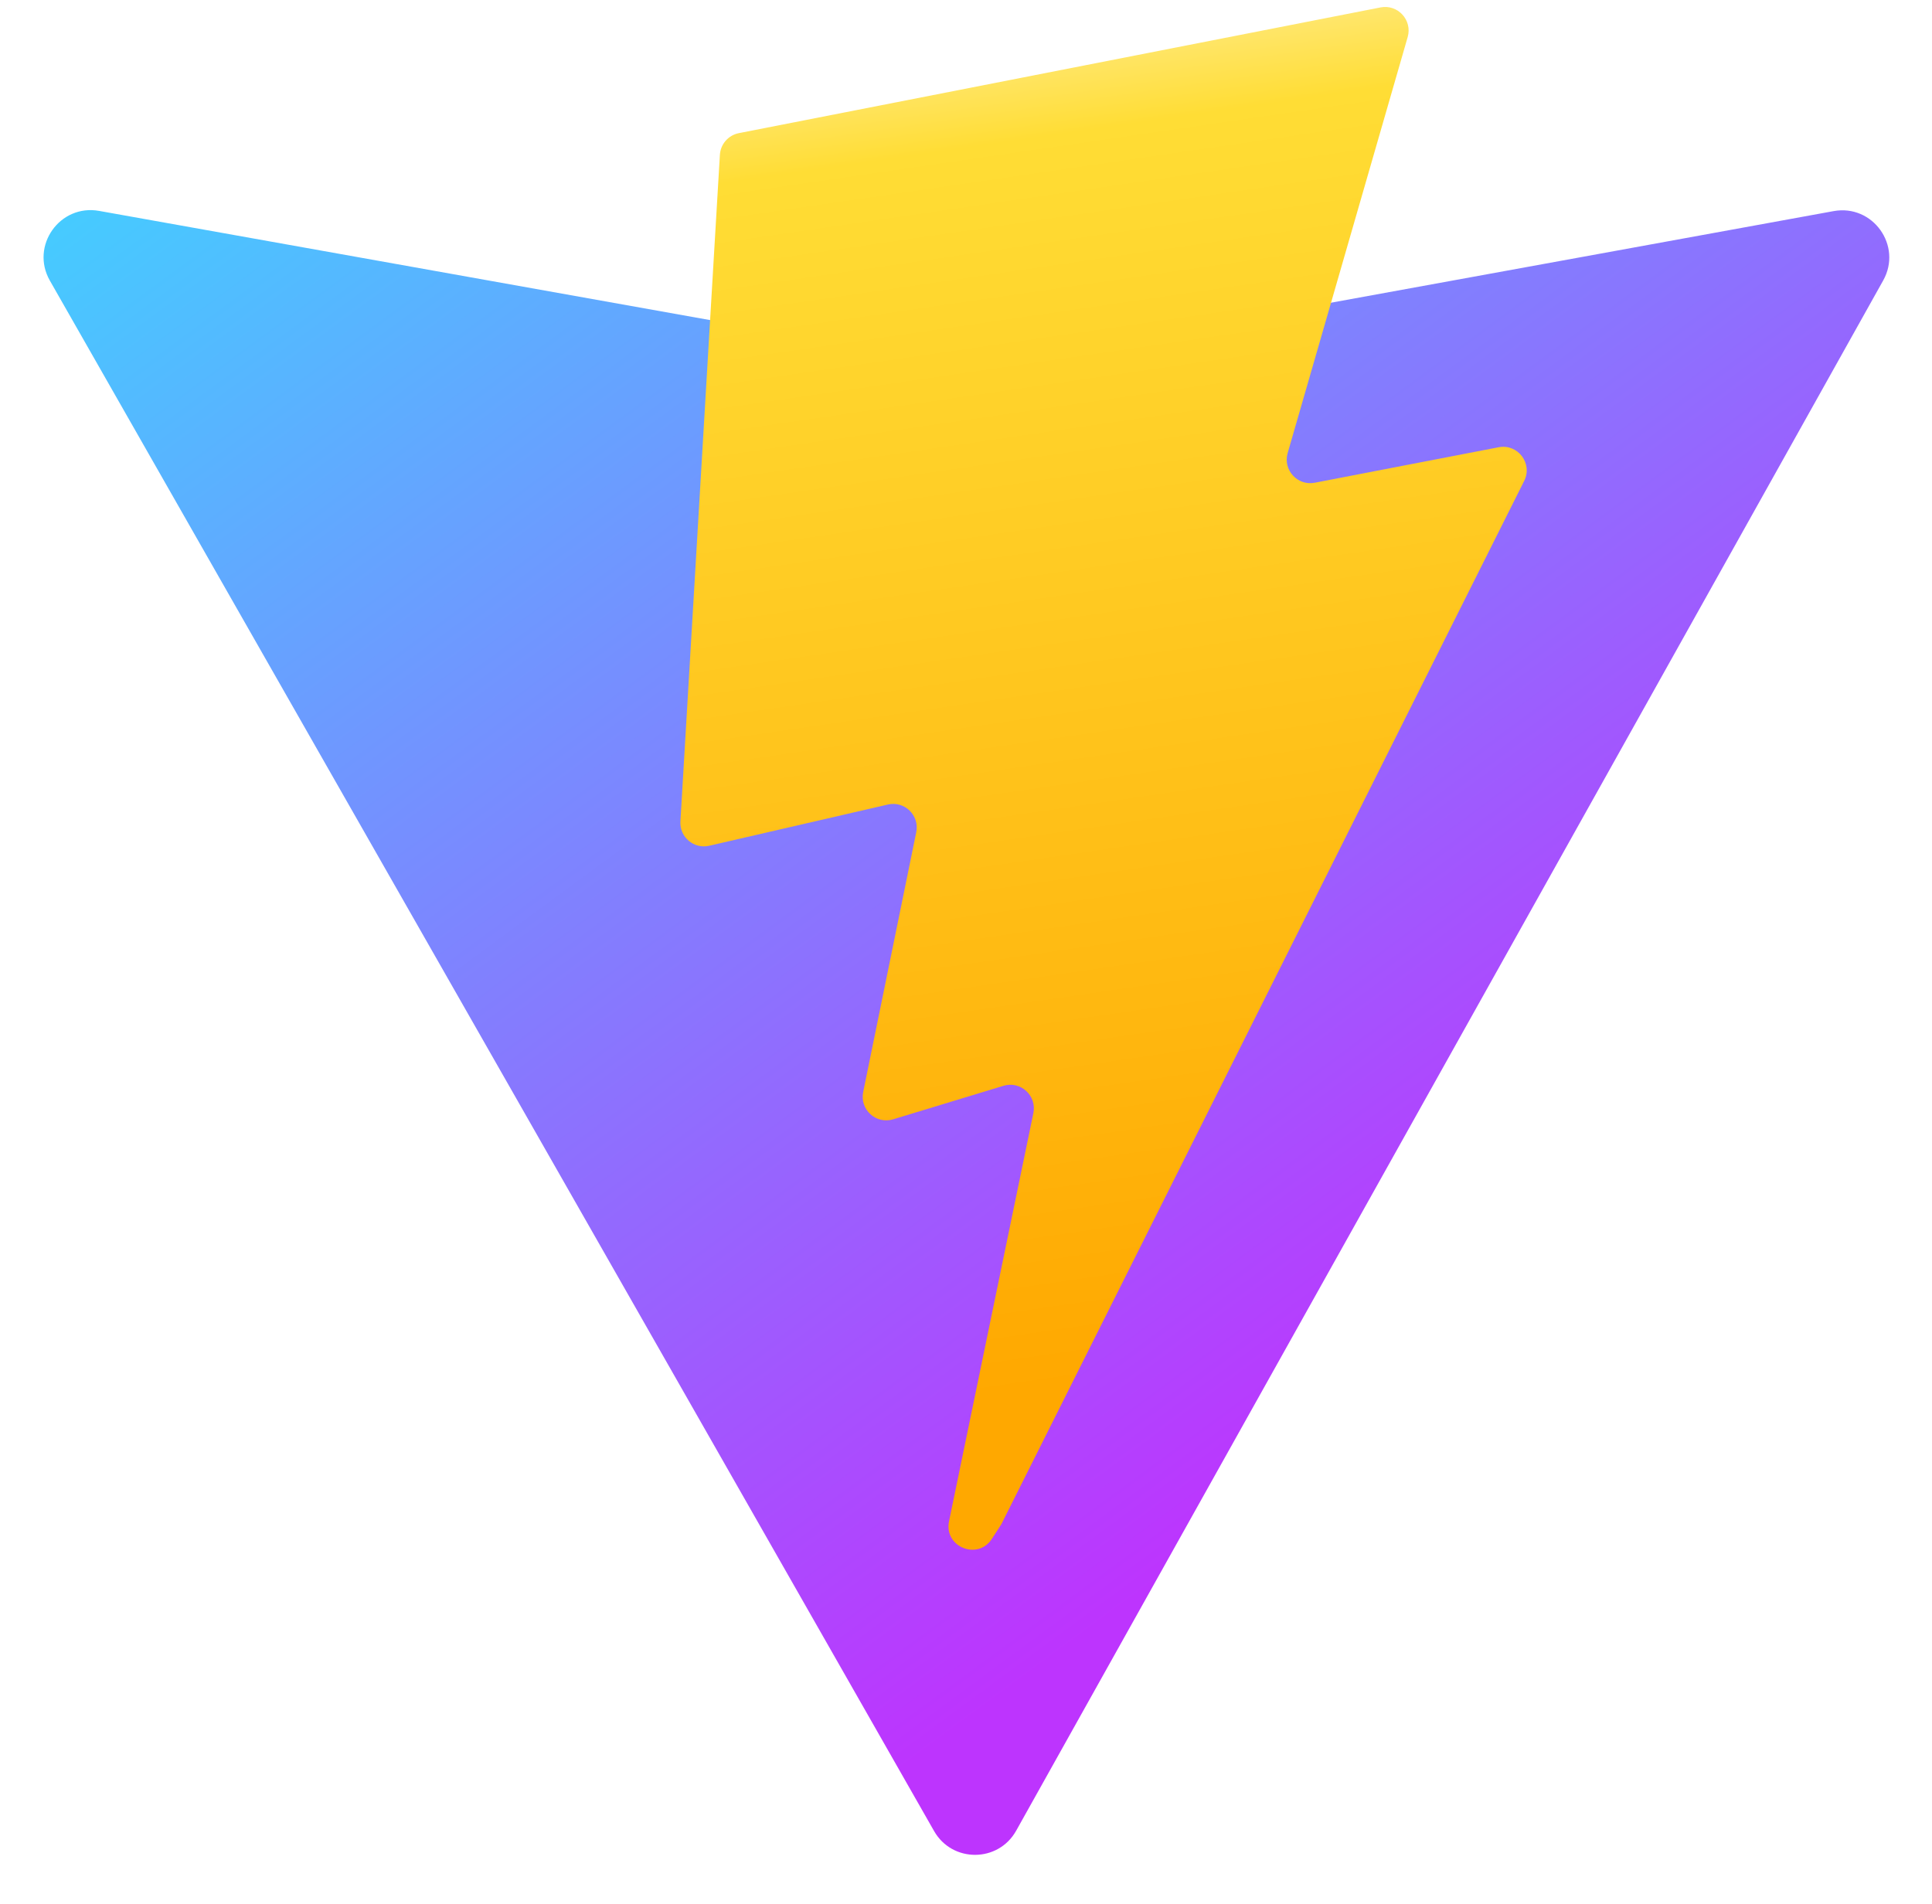
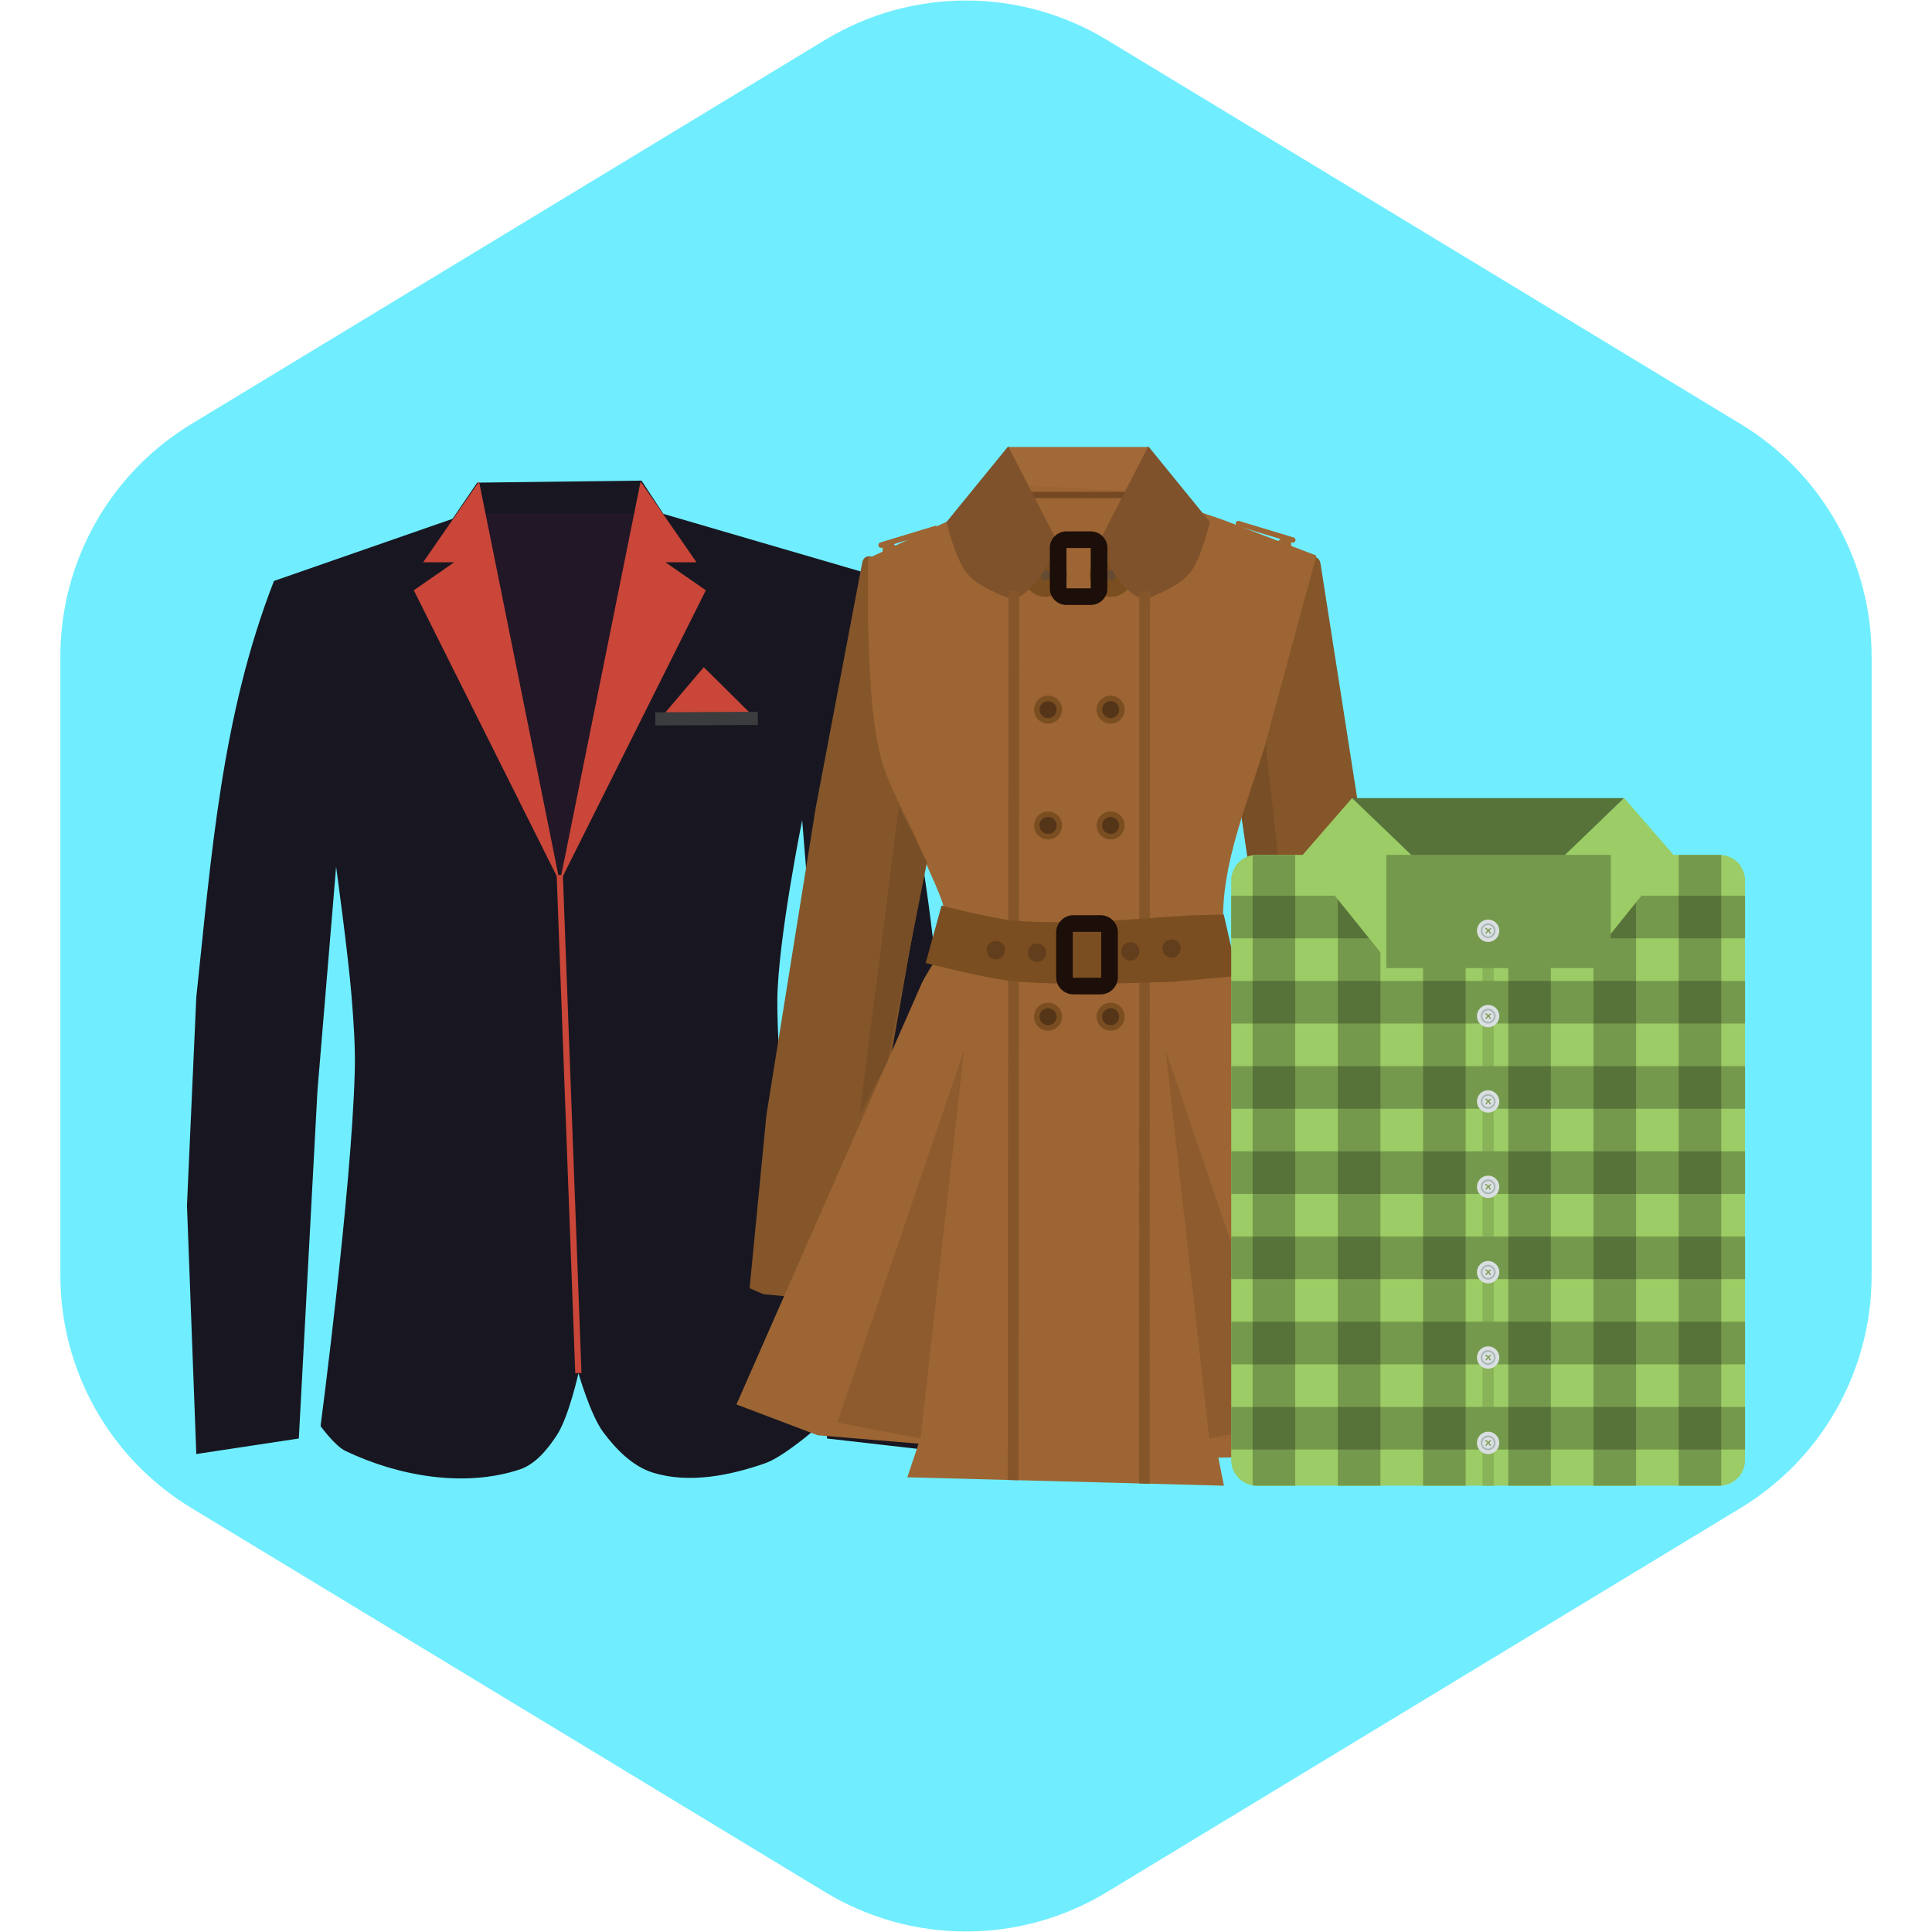
- <svg xmlns="http://www.w3.org/2000/svg" width="410" height="404" viewBox="0 0 410 404" fill="none">
-   <path d="M399.641 59.525L215.643 388.545C211.844 395.338 202.084 395.378 198.228 388.618L10.582 59.556C6.381 52.19 12.68 43.267 21.028 44.759L205.223 77.682C206.398 77.892 207.601 77.89 208.776 77.676L389.119 44.806C397.439 43.289 403.768 52.143 399.641 59.525Z" fill="url(#paint0_linear)" />
-   <path d="M292.965 1.574L156.801 28.255C154.563 28.694 152.906 30.59 152.771 32.866L144.395 174.33C144.198 177.662 147.258 180.248 150.51 179.498L188.42 170.749C191.967 169.931 195.172 173.055 194.443 176.622L183.18 231.775C182.422 235.487 185.907 238.661 189.532 237.56L212.947 230.446C216.577 229.344 220.065 232.527 219.297 236.242L201.398 322.875C200.278 328.294 207.486 331.249 210.492 326.603L212.5 323.5L323.454 102.072C325.312 98.365 322.108 94.137 318.036 94.923L279.014 102.454C275.347 103.161 272.227 99.746 273.262 96.158L298.731 7.867C299.767 4.273 296.636 0.855 292.965 1.574Z" fill="url(#paint1_linear)" />
+ <svg xmlns="http://www.w3.org/2000/svg" xmlns:xlink="http://www.w3.org/1999/xlink" height="800" width="800" viewBox="-57.6 -57.6 595.2 595.2" fill="#000000" transform="matrix(1 0 0 1 0 0)" stroke="#000000" stroke-width=".005">
+   <style>.B{fill:#7b4e22}.C{fill:#75994c}.D{fill:#dadfe1}.E{fill:#abb7b7}.F{fill:#543518}</style>
+   <path fill="#70eeff" d="M283.375-45.324a83.7 83.7 0 0 0-86.75 0L1.325 73.046A83.7 83.7 0 0 0-39 144.619v190.762a83.7 83.7 0 0 0 40.325 71.573l195.3 118.37a83.7 83.7 0 0 0 86.75 0l195.3-118.37A83.7 83.7 0 0 0 519 335.381V144.619a83.7 83.7 0 0 0-40.325-71.573l-195.3-118.37z" stroke="none" />
+   <path d="M2.872 390.352l31.588-4.786 5.743-107.207 5.743-68.919s3.707 26.75 4.786 40.203c.613 7.64 1.166 15.312.957 22.973-.996 36.529-10.529 109.121-10.529 109.121s4.401 6.1 7.658 7.658c16.212 7.753 36.532 11.355 53.604 5.743 4.934-1.622 8.628-6.193 11.486-10.529 3.721-5.645 6.701-19.144 6.701-19.144s3.711 12.925 7.658 18.187 9.031 10.502 15.315 12.444c11.013 3.402 23.576.924 34.459-2.872 5.431-1.894 14.358-9.572 14.358-9.572 1.853-43.556-10.526-92.242-10.529-133.052.186-18.68 7.658-55.518 7.658-55.518l5.743 70.833 1.914 119.651 33.502 3.829 1.914-120.608c-1.653-51.476-12.98-100.552-24.887-150.282l-60.933-17.79-6.749-10.249-50.616.619-7.6 11.148-55.015 19.144c-16.16 41.459-19.264 84.52-23.93 128.266L0 313.775l2.872 76.577z" fill="#181721" />
+   <path d="M89.539 100.56h51.102l-7.445 66.556-17.598 44.785-17.26-40.742-8.799-70.599z" fill="#221727" />
+   <g fill="#ca4638">
+     <path d="M114.865 214.226l-44.989-89.977 12.444-8.615h-9.572l17.23-24.887 24.887 123.479z" />
+     <path d="M114.865 214.226l44.989-89.977-12.444-8.615h9.572l-17.23-24.887-24.887 123.479z" />
+     <path d="M113.891 211.984l1.913-.074 5.735 153.464-1.913.074-5.735-153.464zm33.205-49.77l12.117-14.271 15.64 15.495-27.757-1.224z" />
+   </g>
+   <path d="M144.271 161.837l31.587-.147.019 4.051-31.587.147-.019-4.051z" fill="#3b3c3d" />
+   <path d="M372.329 342.277l4.315-1.726-3.452-53.512-12.083-94.941-11.867-75.953c-2.903-18.58-89.726 91.385-25.246 71.637l15.536 108.75 18.125 46.607 14.672-.862zm-194.741-1.16l-4.257-1.865 5.188-53.372 15.159-94.498 14.327-75.527c3.505-18.476 86.712 94.25 22.906 72.419l-19.058 108.188-19.629 45.994-14.636-1.339z" fill="#85562a" />
+   <path d="M253.003 80.111h43.155l5.179 14.457-49.196 2.589.862-17.046z" fill="#a16938" />
+   <path d="M169.283 375.075l56.964-129.464c2.513-5.502 7.333-10.366 7.768-16.399.563-7.806-4.232-15.085-6.905-22.44-4.051-11.149-11.126-21.243-13.809-32.798-4.499-19.369-3.452-59.554-3.452-59.554l25.893-12.083 21.577-10.357 35.387 1.726 25.893 8.631 29.345 11.22-13.81 50.923c-5.416 22.03-16.857 43.878-14.673 66.458.695 7.182 5.615 13.296 8.631 19.851 18.985 41.263 59.554 122.56 59.554 122.56l-31.071 17.262-38.839.863 1.726 8.631-97.53-2.589 3.452-10.357-31.071-2.589-25.03-9.495z" fill="#9d6533" />
+   <path d="M314.917 385.55l25.633-4.883-39.06-114.736 13.427 119.619z" fill="#8e5b2e" />
+   <path d="M258.397 93.921h33.877v1.942h-33.877v-1.942z" fill="#754824" />
+   <path d="M264.439 112.937c-3.649 0-6.662 3.013-6.662 6.662s3.013 6.66 6.662 6.66 6.66-3.012 6.66-6.66-3.011-6.662-6.66-6.662z" class="B" />
+   <path d="M264.439 118.06c.88 0 1.537.659 1.537 1.539s-.657 1.537-1.537 1.537-1.539-.657-1.539-1.537a1.5 1.5 0 0 1 1.539-1.539z" fill="#654b32" />
+   <path d="M234.015 103.199l18.988-23.304 15.536 30.208s-6.355 14.15-12.946 16.399c-2.245.766-4.746-.742-6.905-1.726-3.195-1.457-6.463-3.279-8.631-6.042-3.431-4.37-6.042-15.535-6.042-15.535h0z" fill="#7f522b" />
+   <path d="M284.748 112.937c-3.649 0-6.66 3.013-6.66 6.662s3.012 6.66 6.66 6.66 6.662-3.012 6.662-6.66-3.013-6.662-6.662-6.662z" class="B" />
+   <path d="M284.748 118.06a1.5 1.5 0 0 1 1.539 1.539c0 .88-.659 1.537-1.539 1.537s-1.537-.657-1.537-1.537.657-1.539 1.537-1.539z" fill="#654b32" />
+   <path d="M315.146 103.199l-18.988-23.304-15.536 30.208s6.355 14.15 12.946 16.399c2.245.766 4.746-.742 6.905-1.726 3.195-1.457 6.463-3.279 8.631-6.042 3.431-4.37 6.042-15.535 6.042-15.535z" fill="#7f522b" />
+   <path d="M270.863 106.111a5.09 5.09 0 0 0-5.039 5.039v12.58a5.09 5.09 0 0 0 5.039 5.039h7.65a5.09 5.09 0 0 0 5.039-5.039v-12.58a5.09 5.09 0 0 0-5.039-5.039h-7.65zm.084 5.125h7.482v12.41h-7.482v-12.41z" fill="#1c0e09" />
+   <path d="M253.096 124.561v1l-.25 272.775 3.295.088.25-273.863h-3.295zm40.281 0v1l-.06 273.85 3.295.088.06-274.938h-3.295z" fill="#85562a" />
+   <path d="M232.464 221.379s14.424 3.769 21.807 4.577c9.128.999 27.546.305 27.546.305l26.685-1.831 10.904-.305 4.304 18.919-19.798 1.831-21.52.61s-19.385.247-28.98-.916c-8.737-1.058-25.824-5.493-25.824-5.493l4.876-17.697z" class="B" />
+   <path d="M273.055 224.355c-2.882 0-5.283 2.401-5.283 5.283v13.818c0 2.882 2.401 5.283 5.283 5.283h8.447c2.882 0 5.281-2.401 5.281-5.283v-13.818c0-2.882-2.399-5.283-5.281-5.283h-8.447zm0 5.125h8.447c.133 0 .158.026.158.158v13.818c0 .133-.026.16-.158.16h-8.447c-.132 0-.16-.028-.16-.16v-13.818c0-.133.027-.158.16-.158z" fill="#1c0e09" />
+   <path d="M225.983 385.55l-25.633-4.883 39.059-114.737-13.426 119.62z" fill="#8e5b2e" />
+   <g fill="#633e1c">
+     <use xlink:href="#B" />
+     <use xlink:href="#B" x="12.694" y="0.772" />
+     <path d="M293.454 235.313a2.84 2.84 0 1 1-5.667.389h0a2.84 2.84 0 1 1 5.667-.389h0zm12.688-.871a2.84 2.84 0 1 1-5.667.389h0a2.84 2.84 0 1 1 5.667-.389h0z" />
+   </g>
+   <g fill="#9d6533">
+     <use xlink:href="#C" />
+     <use xlink:href="#D" />
+     <use xlink:href="#C" />
+     <use xlink:href="#D" />
+     <path d="M340.948 107.989l-16.823-5.094a.81.81 0 1 0-.473 1.556l16.823 5.094a.81.81 0 1 0 .473-1.556z" />
+     <path d="M338.657 108.324h-1.061c-.842 0-1.519.678-1.519 1.519v.791c0 .842.678 1.519 1.519 1.519h1.061c.842 0 1.519-.678 1.519-1.519v-.791c0-.842-.678-1.519-1.519-1.519z" />
+   </g>
+   <path d="M345.624 291.88l-13.298-120.201-7.4 22.612 12.066 77.165 8.632 20.424z" fill="#784e26" />
+   <path d="M329.582 205.771h142.539a7.86 7.86 0 0 1 7.878 7.878v178.577a7.86 7.86 0 0 1-7.878 7.878H329.582a7.86 7.86 0 0 1-7.878-7.878V213.649a7.86 7.86 0 0 1 7.878-7.878z" fill="#9ccc65" />
+   <path d="M399.121 227.549v172.555h3.463V227.549h-3.463z" fill="#89b358" />
+   <g class="C">
+     <use xlink:href="#E" />
+     <use xlink:href="#E" y="26.25" />
+     <use xlink:href="#E" y="52.5" />
+     <use xlink:href="#E" y="78.75" />
+     <use xlink:href="#E" y="105" />
+     <use xlink:href="#E" y="131.25" />
+     <use xlink:href="#E" y="157.5" />
+     <path d="M329.582 205.772c-.436 0-.859.042-1.275.109v194.113c.416.067.84.109 1.275.109h11.85V205.772h-11.85z" />
+     <use xlink:href="#F" />
+     <use xlink:href="#F" x="26.25" />
+     <use xlink:href="#F" x="52.5" />
+     <use xlink:href="#F" x="78.75" />
+     <path d="M459.557 205.772v194.332h12.564l.561-.027V205.799l-.561-.027h-12.564z" />
+   </g>
+   <path d="M358.729 188.269h84.047l-41.701 40.54-42.346-40.54z" fill="#587339" />
+   <use xlink:href="#G" class="D" />
+   <use xlink:href="#H" class="E" />
+   <g class="C">
+     <use xlink:href="#I" />
+     <use xlink:href="#J" />
+   </g>
+   <use xlink:href="#G" y="-26.297" class="D" />
+   <use xlink:href="#H" y="-26.297" class="E" />
+   <g class="C">
+     <use xlink:href="#I" y="-26.297" />
+     <use xlink:href="#J" y="-26.297" />
+   </g>
+   <use xlink:href="#G" y="78.89" class="D" />
+   <use xlink:href="#K" class="E" />
+   <g class="C">
+     <use xlink:href="#L" />
+     <use xlink:href="#M" />
+   </g>
+   <use xlink:href="#G" y="52.594" class="D" />
+   <use xlink:href="#K" y="-26.297" class="E" />
+   <g class="C">
+     <use xlink:href="#L" y="-26.297" />
+     <use xlink:href="#M" y="-26.297" />
+   </g>
+   <use xlink:href="#G" y="26.297" class="D" />
+   <use xlink:href="#H" y="26.297" class="E" />
+   <g class="C">
+     <path d="M400.133 307.132c-.097-.002-.177.075-.179.172-.001.062.03.12.083.152 0 0 .539.365.727.557.218.223.617.844.617.844.052.082.161.106.242.053s.105-.159.054-.241c0 0-.376-.607-.662-.9-.257-.263-.785-.605-.785-.605-.028-.021-.062-.031-.097-.032h0z" />
+     <path d="M401.582 307.21c-.034.002-.066.013-.094.033 0 0-.468.314-.701.541-.285.278-.697.857-.697.857-.062.074-.052.185.022.247s.185.052.247-.022c.005-.006.01-.013.015-.02 0 0 .43-.589.658-.811.176-.171.656-.504.656-.504.081-.052.105-.161.052-.242-.034-.052-.095-.083-.158-.079h0z" />
+   </g>
+   <use xlink:href="#G" y="105.187" class="D" />
+   <use xlink:href="#K" y="26.297" class="E" />
+   <g class="C">
+     <use xlink:href="#L" y="26.297" />
+     <path d="M401.582 386.101c-.034.001-.066.012-.094.031 0 0-.468.315-.701.543-.285.278-.697.857-.697.857-.062.074-.052.185.022.247s.185.052.247-.022c.005-.006.01-.013.015-.02 0 0 .43-.589.658-.811.176-.171.656-.506.656-.506.08-.054.101-.163.047-.243-.034-.05-.092-.079-.153-.076h0z" />
+   </g>
+   <use xlink:href="#N" class="B" />
+   <use xlink:href="#O" class="F" />
+   <use xlink:href="#N" x="19.276" class="B" />
+   <use xlink:href="#O" x="19.276" class="F" />
+   <use xlink:href="#N" y="-35.678" class="B" />
+   <use xlink:href="#O" y="-35.678" class="F" />
+   <use xlink:href="#N" x="19.276" y="-35.678" class="B" />
+   <use xlink:href="#O" x="19.276" y="-35.678" class="F" />
+   <use xlink:href="#N" y="58.918" class="B" />
+   <use xlink:href="#O" y="58.918" class="F" />
+   <use xlink:href="#N" x="19.276" y="58.918" class="B" />
+   <use xlink:href="#O" x="19.276" y="58.918" class="F" />
+   <path d="M207.259 285.703l12.083-94.941 8.631 17.262-12.083 61.28-8.631 16.399z" fill="#784e26" />
+   <g fill="#587339">
+     <use xlink:href="#P" />
+     <use xlink:href="#P" x="26.25" />
+     <use xlink:href="#P" x="52.5" />
+     <use xlink:href="#P" x="78.75" />
+     <use xlink:href="#P" x="105" />
+     <use xlink:href="#P" x="131.25" />
+     <use xlink:href="#P" y="-26.25" />
+     <use xlink:href="#P" x="26.25" y="-26.25" />
+     <use xlink:href="#P" x="52.5" y="-26.25" />
+     <use xlink:href="#P" x="78.75" y="-26.25" />
+     <use xlink:href="#P" x="105" y="-26.25" />
+     <use xlink:href="#P" x="131.25" y="-26.25" />
+     <use xlink:href="#P" y="-52.5" />
+     <use xlink:href="#P" x="26.25" y="-52.5" />
+     <use xlink:href="#P" x="52.5" y="-52.5" />
+     <use xlink:href="#P" x="78.75" y="-52.5" />
+     <use xlink:href="#P" x="105" y="-52.5" />
+     <use xlink:href="#P" x="131.25" y="-52.5" />
+     <use xlink:href="#P" y="-78.75" />
+     <use xlink:href="#P" x="26.25" y="-78.75" />
+     <use xlink:href="#P" x="52.5" y="-78.75" />
+     <use xlink:href="#P" x="78.75" y="-78.75" />
+     <use xlink:href="#P" x="105" y="-78.75" />
+     <use xlink:href="#P" x="131.25" y="-78.75" />
+     <use xlink:href="#P" y="-105" />
+     <use xlink:href="#P" x="26.25" y="-105" />
+     <use xlink:href="#P" x="52.5" y="-105" />
+     <use xlink:href="#P" x="78.75" y="-105" />
+     <use xlink:href="#P" x="105" y="-105" />
+     <use xlink:href="#P" x="131.25" y="-105" />
+     <use xlink:href="#P" y="-131.25" />
+     <use xlink:href="#P" x="26.25" y="-131.25" />
+     <use xlink:href="#P" x="52.5" y="-131.25" />
+     <use xlink:href="#P" x="78.75" y="-131.25" />
+     <use xlink:href="#P" x="105" y="-131.25" />
+     <use xlink:href="#P" x="131.25" y="-131.25" />
+     <use xlink:href="#P" y="-157.5" />
+     <use xlink:href="#P" x="26.25" y="-157.5" />
+     <use xlink:href="#P" x="52.5" y="-157.5" />
+     <use xlink:href="#P" x="78.75" y="-157.5" />
+     <use xlink:href="#P" x="105" y="-157.5" />
+     <use xlink:href="#P" x="131.25" y="-157.5" />
+   </g>
+   <path d="M458.091 205.89l-15.317-17.621-28.86 27.715 18.697 21.584 25.48-31.678zm-114.477 0l15.316-17.621 28.86 27.715-18.697 21.584-25.479-31.678z" fill="#9ccc65" />
+   <path d="M369.489 205.765h69.158v34.883h-69.158v-34.883z" class="C" />
+   <use xlink:href="#G" y="-52.593" class="D" />
+   <path d="M400.852 226.849a2.29 2.29 0 0 0-2.289 2.287c0 1.261 1.028 2.289 2.289 2.289s2.289-1.028 2.289-2.289-1.029-2.287-2.289-2.287zm0 .525a1.76 1.76 0 1 1 0 3.526 1.76 1.76 0 0 1-1.762-1.764c0-.977.785-1.762 1.762-1.762z" class="E" />
+   <g class="C">
+     <path d="M400.115 228.243c-.096.009-.167.094-.158.191.005.054.035.102.08.132a7.11 7.11 0 0 0 .727.559c.218.223.617.842.617.842.047.085.154.115.238.068s.115-.154.068-.238c-.009-.015-.385-.624-.671-.917-.257-.263-.785-.605-.785-.605-.034-.025-.075-.036-.116-.032h0z" />
+     <path d="M401.582 228.32c-.034.002-.066.013-.094.033 0 0-.468.314-.701.541-.285.278-.697.857-.697.857-.062.074-.052.185.022.247s.185.052.247-.022c.005-.006.01-.013.015-.02 0 0 .43-.589.658-.811.176-.171.656-.504.656-.504.081-.052.105-.161.052-.242-.034-.053-.095-.083-.158-.079h0z" />
+   </g>
  <defs>
-     <linearGradient id="paint0_linear" x1="6" y1="33" x2="235" y2="344" gradientUnits="userSpaceOnUse">
-       <stop stop-color="#41D1FF" />
-       <stop offset="1" stop-color="#BD34FE" />
-     </linearGradient>
-     <linearGradient id="paint1_linear" x1="194.651" y1="8.818" x2="236.076" y2="292.989" gradientUnits="userSpaceOnUse">
-       <stop stop-color="#FFEA83" />
-       <stop offset="0.083" stop-color="#FFDD35" />
-       <stop offset="1" stop-color="#FFA800" />
-     </linearGradient>
+     <path id="B" d="M252.024 235.29a2.84 2.84 0 0 1-3.007 2.662 2.84 2.84 0 0 1-2.662-3.007h0a2.84 2.84 0 0 1 3.007-2.662h0a2.84 2.84 0 0 1 2.662 3.007h0 0z" />
+     <path id="C" d="M213.607 109.553l16.823-5.094a.81.81 0 1 1 .473 1.556l-16.823 5.094a.81.81 0 1 1-.473-1.556z" />
+     <path id="D" d="M215.899 109.888h1.061c.842 0 1.519.678 1.519 1.519v.791c0 .842-.678 1.519-1.519 1.519h-1.061c-.842 0-1.519-.678-1.519-1.519v-.791c0-.841.677-1.519 1.519-1.519h0z" />
+     <path id="E" d="M321.703 218.348v13.125H480v-13.125H321.703z" />
+     <path id="F" d="M354.557 205.772v194.332h13.125V205.772h-13.125z" />
+     <path id="G" d="M404.299 281.73a3.45 3.45 0 0 1-3.447 3.447 3.45 3.45 0 0 1-3.447-3.447 3.45 3.45 0 0 1 3.447-3.447 3.45 3.45 0 0 1 3.447 3.447z" />
+     <path id="H" d="M400.852 279.441c-1.261 0-2.289 1.028-2.289 2.289s1.028 2.289 2.289 2.289 2.289-1.028 2.289-2.289-1.029-2.289-2.289-2.289zm0 .527a1.76 1.76 0 1 1 0 3.526 1.76 1.76 0 0 1-1.762-1.764c0-.977.785-1.762 1.762-1.762z" />
+     <path id="I" d="M400.115 280.837c-.096.009-.167.094-.158.191.005.054.035.102.08.132 0 0 .539.365.727.557.218.223.617.844.617.844.052.082.161.106.242.053s.105-.159.054-.241c0 0-.376-.607-.662-.9-.257-.263-.785-.605-.785-.605-.033-.024-.074-.035-.115-.031h0z" />
+     <path id="J" d="M401.582 280.913c-.034.002-.066.013-.094.033 0 0-.468.314-.701.541-.285.278-.697.857-.697.857-.062.074-.052.185.022.247s.185.052.247-.022c.005-.006.01-.013.015-.02 0 0 .43-.589.658-.811.176-.171.656-.504.656-.504.081-.052.105-.161.052-.242-.034-.052-.095-.082-.158-.079h0z" />
+     <path id="K" d="M400.852 358.331c-1.261 0-2.289 1.028-2.289 2.289s1.028 2.289 2.289 2.289 2.289-1.028 2.289-2.289-1.029-2.289-2.289-2.289zm0 .526a1.76 1.76 0 1 1 0 3.528 1.76 1.76 0 1 1 0-3.528z" />
+     <path id="L" d="M400.133 359.726c-.097-.002-.177.075-.179.172-.001.062.03.12.083.152 0 0 .539.365.727.557.218.223.617.844.617.844.052.082.161.106.242.053s.105-.159.054-.241c0 0-.376-.607-.662-.9-.257-.263-.785-.605-.785-.605-.028-.021-.062-.032-.097-.032h0z" />
+     <path id="M" d="M401.582 359.804c-.034.001-.066.012-.094.031 0 0-.468.315-.701.543-.285.278-.697.857-.697.857-.062.074-.052.185.022.247s.185.052.247-.022c.005-.006.01-.013.015-.02 0 0 .43-.589.658-.811.176-.171.656-.504.656-.504.081-.052.105-.161.052-.242-.034-.052-.095-.083-.158-.079h0z" />
+     <path id="N" d="M269.603 196.705a4.32 4.32 0 1 1-8.64 0 4.32 4.32 0 0 1 8.64 0z" />
+     <path id="O" d="M267.916 196.705c0 1.454-1.179 2.633-2.633 2.633h0c-1.454 0-2.633-1.179-2.633-2.633h0c0-1.454 1.179-2.633 2.633-2.633s2.633 1.179 2.633 2.633z" />
+     <path id="P" d="M328.307 375.848v13.125h13.125v-13.125h-13.125z" />
  </defs>
</svg>
